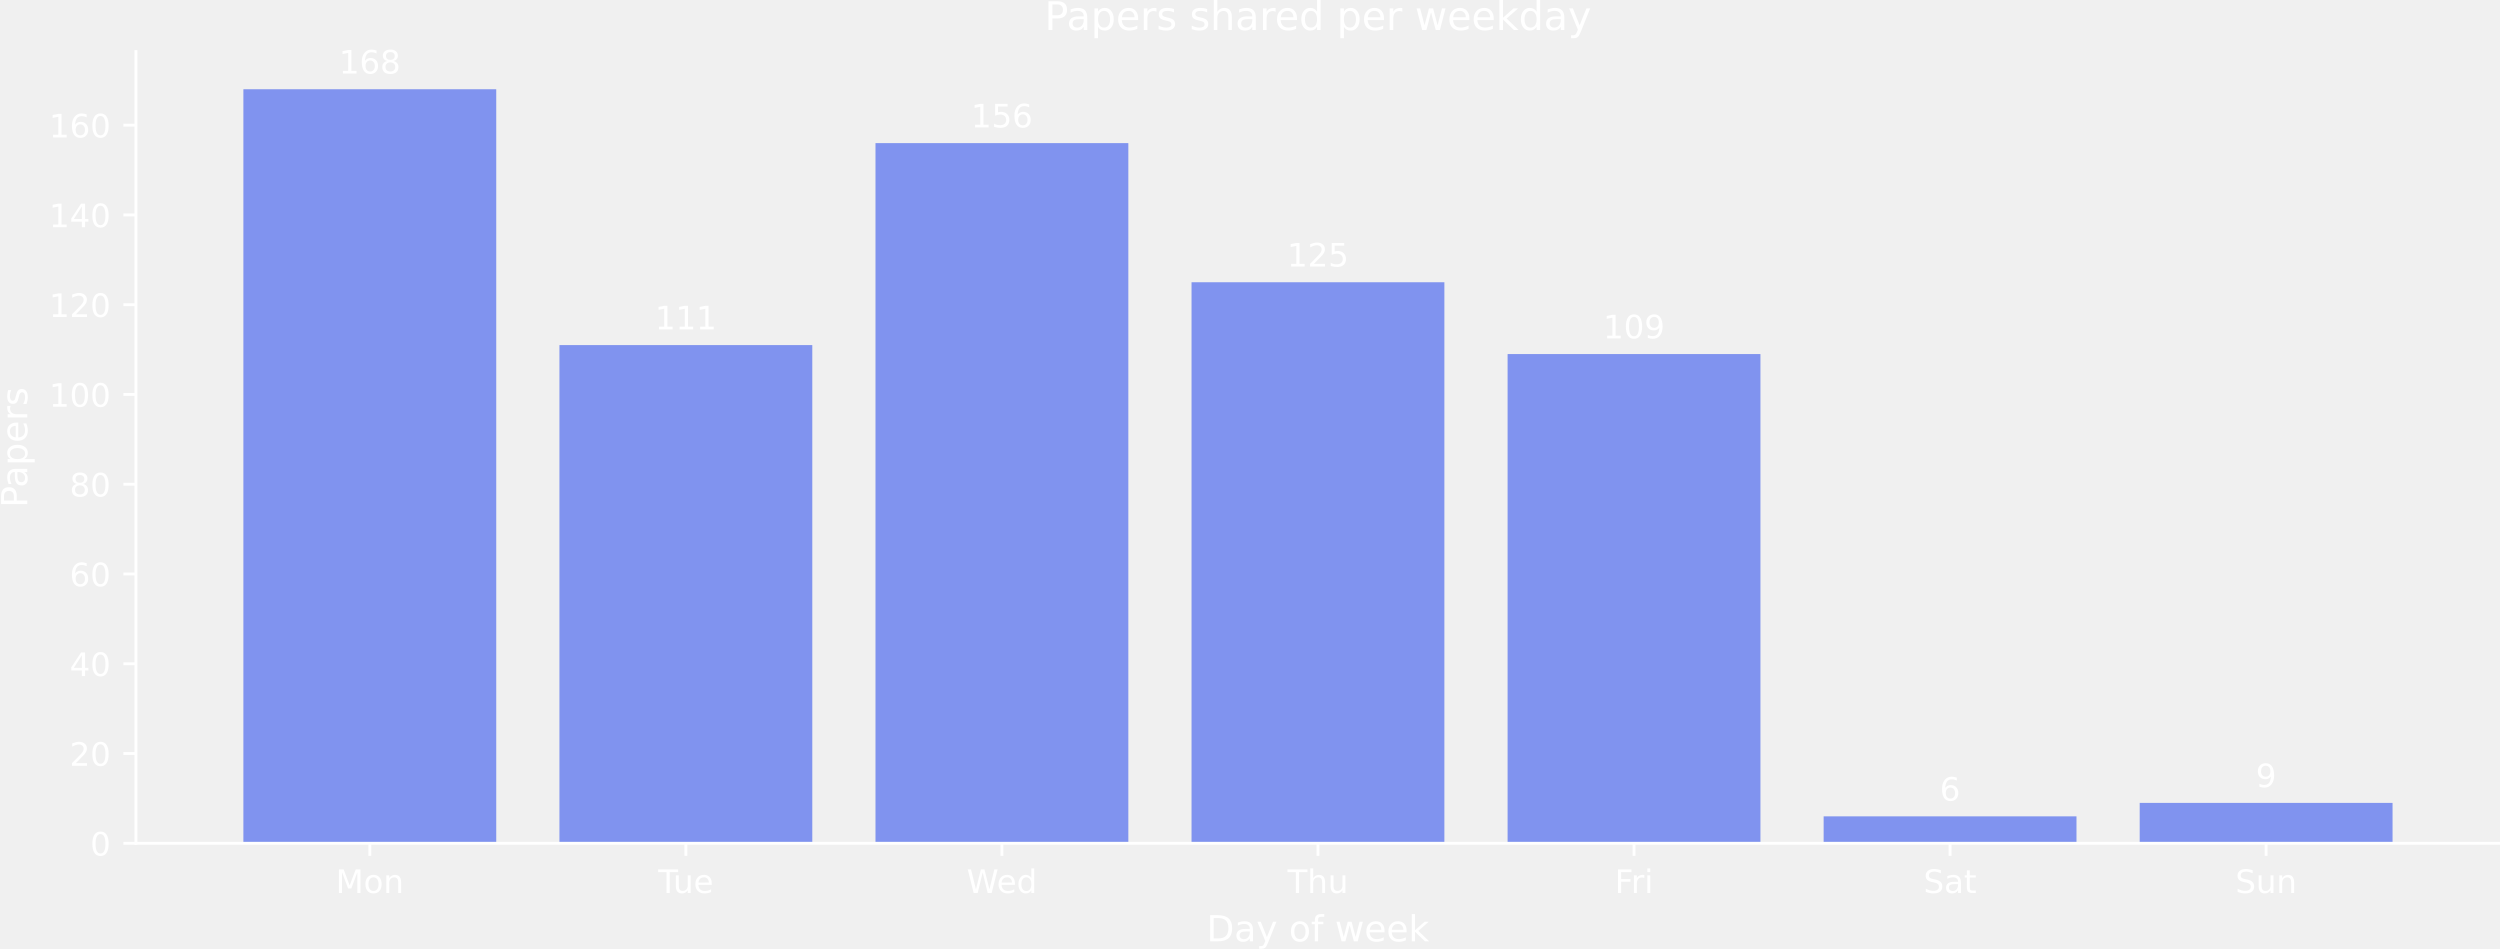
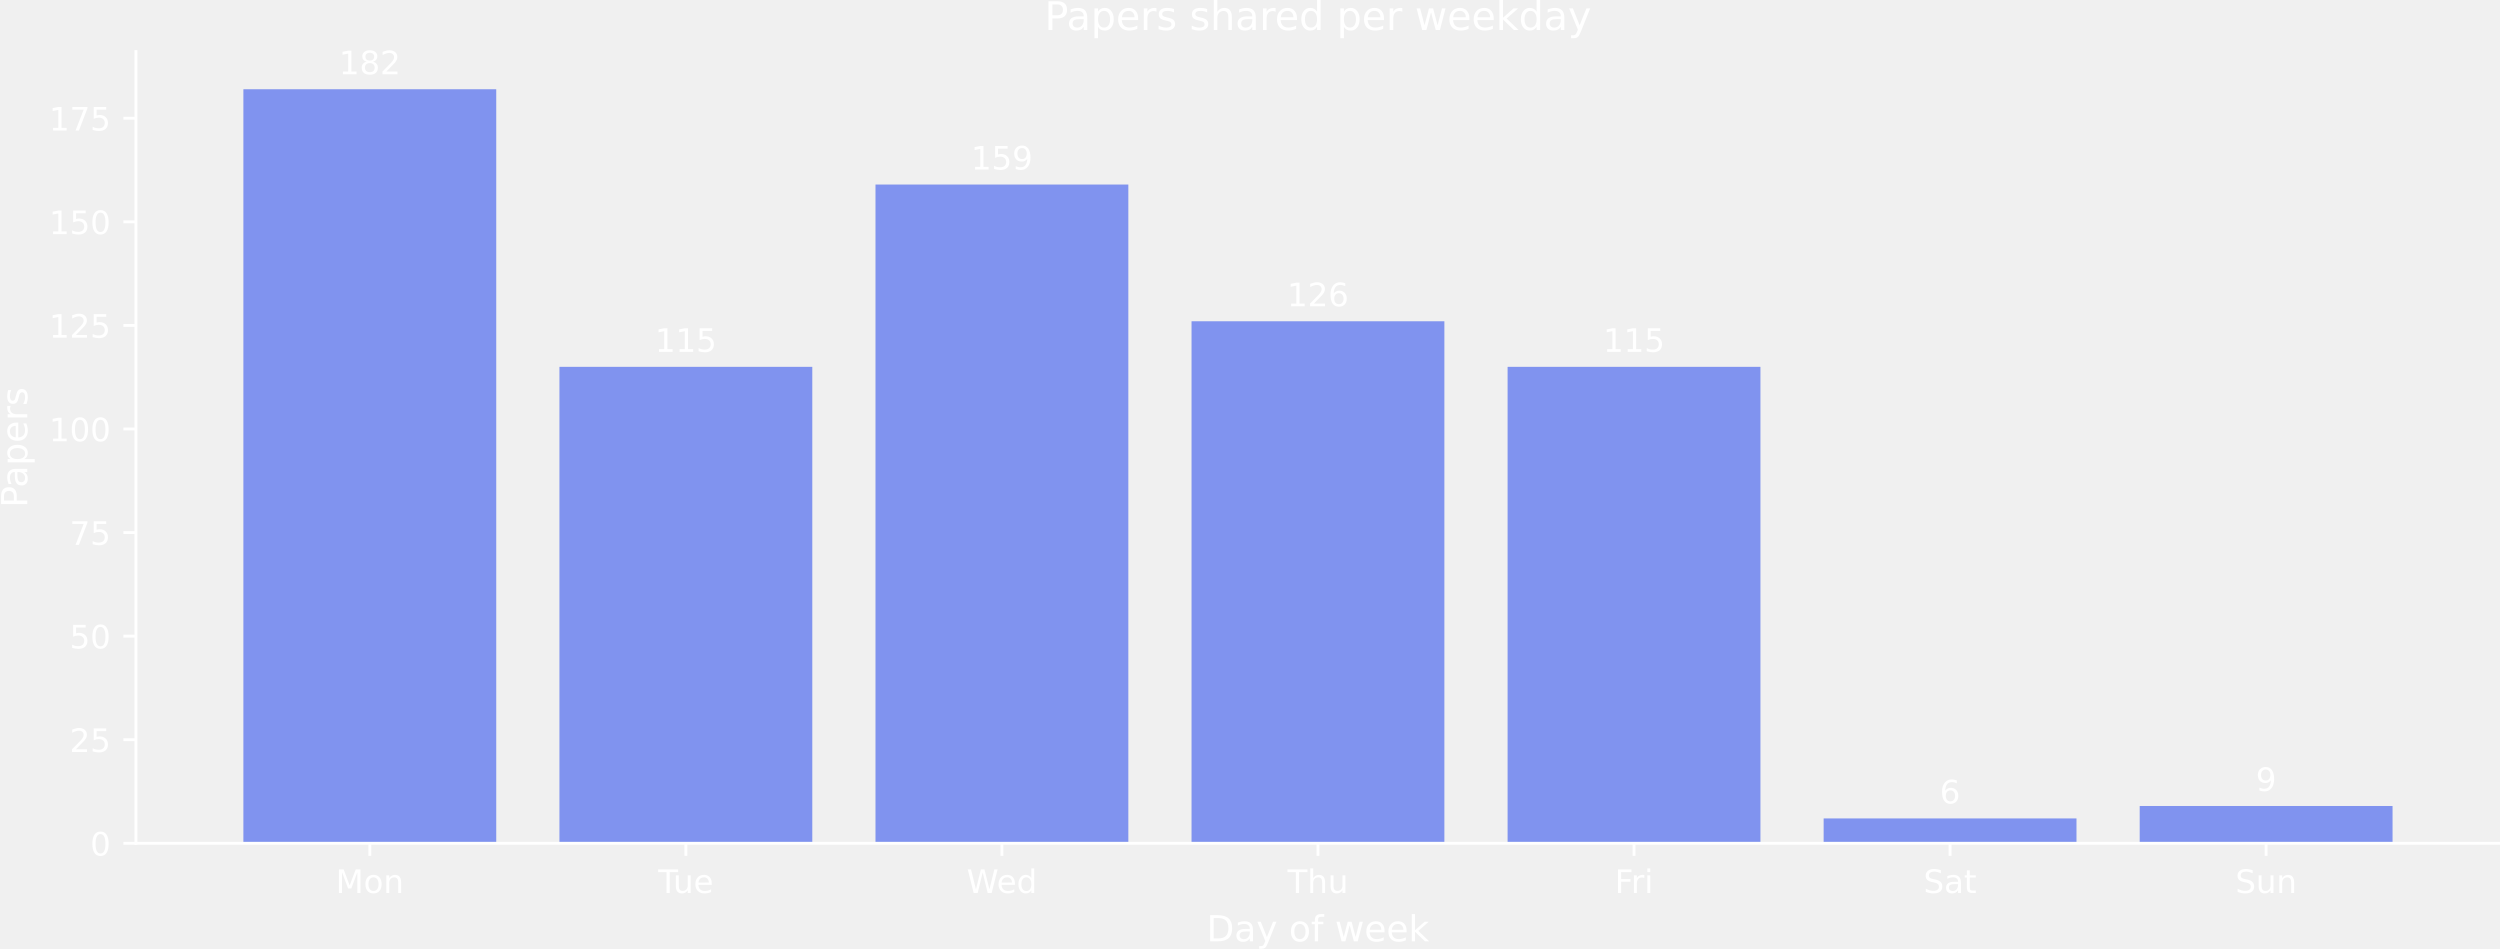
<svg xmlns="http://www.w3.org/2000/svg" xmlns:xlink="http://www.w3.org/1999/xlink" width="696.24pt" height="264.24pt" viewBox="0 0 696.24 264.24" version="1.1">
  <defs>
    <style type="text/css">*{stroke-linejoin: round; stroke-linecap: butt}</style>
  </defs>
  <g id="figure_1">
    <g id="patch_1">
      <path d="M 0 264.24  L 696.24 264.24  L 696.24 0  L 0 0  L 0 264.24  z " style="fill: none" />
    </g>
    <g id="axes_1">
      <g id="patch_2">
        <path d="M 37.857 234.852  L 696.24 234.852  L 696.24 14.358  L 37.857 14.358  L 37.857 234.852  z " style="fill: none" />
      </g>
      <g id="patch_3">
-         <path d="M 67.783 234.852  L 138.199 234.852  L 138.199 24.858  L 67.783 24.858  z " clip-path="url(#p1cb5158511)" style="fill: #4361ee; opacity: 0.65" />
+         <path d="M 67.783 234.852  L 138.199 234.852  L 138.199 24.858  L 67.783 24.858  z " clip-path="url(#p27fbeadb1e)" style="fill: #4361ee; opacity: 0.65" />
      </g>
      <g id="patch_4">
-         <path d="M 155.803 234.852  L 226.218 234.852  L 226.218 96.106  L 155.803 96.106  z " clip-path="url(#p1cb5158511)" style="fill: #4361ee; opacity: 0.65" />
+         <path d="M 155.803 234.852  L 226.218 234.852  L 226.218 102.163  L 155.803 102.163  z " clip-path="url(#p27fbeadb1e)" style="fill: #4361ee; opacity: 0.65" />
      </g>
      <g id="patch_5">
-         <path d="M 243.822 234.852  L 314.237 234.852  L 314.237 39.858  L 243.822 39.858  z " clip-path="url(#p1cb5158511)" style="fill: #4361ee; opacity: 0.65" />
+         <path d="M 243.822 234.852  L 314.237 234.852  L 314.237 51.396  L 243.822 51.396  z " clip-path="url(#p27fbeadb1e)" style="fill: #4361ee; opacity: 0.65" />
      </g>
      <g id="patch_6">
-         <path d="M 331.841 234.852  L 402.256 234.852  L 402.256 78.606  L 331.841 78.606  z " clip-path="url(#p1cb5158511)" style="fill: #4361ee; opacity: 0.65" />
+         <path d="M 331.841 234.852  L 402.256 234.852  L 402.256 89.471  L 331.841 89.471  z " clip-path="url(#p27fbeadb1e)" style="fill: #4361ee; opacity: 0.65" />
      </g>
      <g id="patch_7">
-         <path d="M 419.86 234.852  L 490.275 234.852  L 490.275 98.606  L 419.86 98.606  z " clip-path="url(#p1cb5158511)" style="fill: #4361ee; opacity: 0.65" />
+         <path d="M 419.86 234.852  L 490.275 234.852  L 490.275 102.163  L 419.86 102.163  z " clip-path="url(#p27fbeadb1e)" style="fill: #4361ee; opacity: 0.65" />
      </g>
      <g id="patch_8">
-         <path d="M 507.879 234.852  L 578.294 234.852  L 578.294 227.352  L 507.879 227.352  z " clip-path="url(#p1cb5158511)" style="fill: #4361ee; opacity: 0.65" />
+         <path d="M 507.879 234.852  L 578.294 234.852  L 578.294 227.929  L 507.879 227.929  z " clip-path="url(#p27fbeadb1e)" style="fill: #4361ee; opacity: 0.65" />
      </g>
      <g id="patch_9">
-         <path d="M 595.898 234.852  L 666.313 234.852  L 666.313 223.602  L 595.898 223.602  z " clip-path="url(#p1cb5158511)" style="fill: #4361ee; opacity: 0.65" />
+         <path d="M 595.898 234.852  L 666.313 234.852  L 666.313 224.467  L 595.898 224.467  z " clip-path="url(#p27fbeadb1e)" style="fill: #4361ee; opacity: 0.65" />
      </g>
      <g id="matplotlib.axis_1">
        <g id="xtick_1">
          <g id="line2d_1">
            <defs>
-               <path id="m94c79d2825" d="M 0 0  L 0 3.5  " style="stroke: #ffffff; stroke-width: 0.8" />
+               <path id="m8233cb1560" d="M 0 0  L 0 3.5  " style="stroke: #ffffff; stroke-width: 0.8" />
            </defs>
            <g>
-               <use xlink:href="#m94c79d2825" x="102.991" y="234.852" style="fill: #ffffff; stroke: #ffffff; stroke-width: 0.8" />
+               <use xlink:href="#m8233cb1560" x="102.991" y="234.852" style="fill: #ffffff; stroke: #ffffff; stroke-width: 0.8" />
            </g>
          </g>
          <g id="text_1">
            <text style="font-size: 9px; font-family: 'DejaVu Sans', 'Liberation Sans', 'Noto Sans', 'FreeSans', sans-serif; text-anchor: middle; fill: #ffffff" x="102.991" y="248.69" transform="rotate(-0 102.991 248.6902)">Mon</text>
          </g>
        </g>
        <g id="xtick_2">
          <g id="line2d_2">
            <g>
-               <use xlink:href="#m94c79d2825" x="191.01" y="234.852" style="fill: #ffffff; stroke: #ffffff; stroke-width: 0.8" />
+               <use xlink:href="#m8233cb1560" x="191.01" y="234.852" style="fill: #ffffff; stroke: #ffffff; stroke-width: 0.8" />
            </g>
          </g>
          <g id="text_2">
            <text style="font-size: 9px; font-family: 'DejaVu Sans', 'Liberation Sans', 'Noto Sans', 'FreeSans', sans-serif; text-anchor: middle; fill: #ffffff" x="191.01" y="248.69" transform="rotate(-0 191.0102 248.6902)">Tue</text>
          </g>
        </g>
        <g id="xtick_3">
          <g id="line2d_3">
            <g>
-               <use xlink:href="#m94c79d2825" x="279.029" y="234.852" style="fill: #ffffff; stroke: #ffffff; stroke-width: 0.8" />
+               <use xlink:href="#m8233cb1560" x="279.029" y="234.852" style="fill: #ffffff; stroke: #ffffff; stroke-width: 0.8" />
            </g>
          </g>
          <g id="text_3">
            <text style="font-size: 9px; font-family: 'DejaVu Sans', 'Liberation Sans', 'Noto Sans', 'FreeSans', sans-serif; text-anchor: middle; fill: #ffffff" x="279.029" y="248.69" transform="rotate(-0 279.0293 248.6902)">Wed</text>
          </g>
        </g>
        <g id="xtick_4">
          <g id="line2d_4">
            <g>
-               <use xlink:href="#m94c79d2825" x="367.048" y="234.852" style="fill: #ffffff; stroke: #ffffff; stroke-width: 0.8" />
+               <use xlink:href="#m8233cb1560" x="367.048" y="234.852" style="fill: #ffffff; stroke: #ffffff; stroke-width: 0.8" />
            </g>
          </g>
          <g id="text_4">
            <text style="font-size: 9px; font-family: 'DejaVu Sans', 'Liberation Sans', 'Noto Sans', 'FreeSans', sans-serif; text-anchor: middle; fill: #ffffff" x="367.048" y="248.69" transform="rotate(-0 367.0484 248.6902)">Thu</text>
          </g>
        </g>
        <g id="xtick_5">
          <g id="line2d_5">
            <g>
-               <use xlink:href="#m94c79d2825" x="455.068" y="234.852" style="fill: #ffffff; stroke: #ffffff; stroke-width: 0.8" />
+               <use xlink:href="#m8233cb1560" x="455.068" y="234.852" style="fill: #ffffff; stroke: #ffffff; stroke-width: 0.8" />
            </g>
          </g>
          <g id="text_5">
            <text style="font-size: 9px; font-family: 'DejaVu Sans', 'Liberation Sans', 'Noto Sans', 'FreeSans', sans-serif; text-anchor: middle; fill: #ffffff" x="455.068" y="248.69" transform="rotate(-0 455.0676 248.6902)">Fri</text>
          </g>
        </g>
        <g id="xtick_6">
          <g id="line2d_6">
            <g>
-               <use xlink:href="#m94c79d2825" x="543.087" y="234.852" style="fill: #ffffff; stroke: #ffffff; stroke-width: 0.8" />
+               <use xlink:href="#m8233cb1560" x="543.087" y="234.852" style="fill: #ffffff; stroke: #ffffff; stroke-width: 0.8" />
            </g>
          </g>
          <g id="text_6">
            <text style="font-size: 9px; font-family: 'DejaVu Sans', 'Liberation Sans', 'Noto Sans', 'FreeSans', sans-serif; text-anchor: middle; fill: #ffffff" x="543.087" y="248.69" transform="rotate(-0 543.0867 248.6902)">Sat</text>
          </g>
        </g>
        <g id="xtick_7">
          <g id="line2d_7">
            <g>
-               <use xlink:href="#m94c79d2825" x="631.106" y="234.852" style="fill: #ffffff; stroke: #ffffff; stroke-width: 0.8" />
+               <use xlink:href="#m8233cb1560" x="631.106" y="234.852" style="fill: #ffffff; stroke: #ffffff; stroke-width: 0.8" />
            </g>
          </g>
          <g id="text_7">
            <text style="font-size: 9px; font-family: 'DejaVu Sans', 'Liberation Sans', 'Noto Sans', 'FreeSans', sans-serif; text-anchor: middle; fill: #ffffff" x="631.106" y="248.69" transform="rotate(-0 631.1058 248.6902)">Sun</text>
          </g>
        </g>
        <g id="text_8">
          <text style="font-size: 10px; font-family: 'DejaVu Sans', 'Liberation Sans', 'Noto Sans', 'FreeSans', sans-serif; text-anchor: middle; fill: #ffffff" x="367.048" y="262.16" transform="rotate(-0 367.0484 262.1603)">Day of week</text>
        </g>
      </g>
      <g id="matplotlib.axis_2">
        <g id="ytick_1">
          <g id="line2d_8">
            <defs>
-               <path id="m374f35ab3b" d="M 0 0  L -3.5 0  " style="stroke: #ffffff; stroke-width: 0.8" />
+               <path id="m87231e8149" d="M 0 0  L -3.5 0  " style="stroke: #ffffff; stroke-width: 0.8" />
            </defs>
            <g>
-               <use xlink:href="#m374f35ab3b" x="37.857" y="234.852" style="fill: #ffffff; stroke: #ffffff; stroke-width: 0.8" />
+               <use xlink:href="#m87231e8149" x="37.857" y="234.852" style="fill: #ffffff; stroke: #ffffff; stroke-width: 0.8" />
            </g>
          </g>
          <g id="text_9">
            <text style="font-size: 9px; font-family: 'DejaVu Sans', 'Liberation Sans', 'Noto Sans', 'FreeSans', sans-serif; text-anchor: end; fill: #ffffff" x="30.857" y="238.271" transform="rotate(-0 30.85687 238.2709)">0</text>
          </g>
        </g>
        <g id="ytick_2">
          <g id="line2d_9">
            <g>
-               <use xlink:href="#m374f35ab3b" x="37.857" y="209.852" style="fill: #ffffff; stroke: #ffffff; stroke-width: 0.8" />
+               <use xlink:href="#m87231e8149" x="37.857" y="206.006" style="fill: #ffffff; stroke: #ffffff; stroke-width: 0.8" />
            </g>
          </g>
          <g id="text_10">
-             <text style="font-size: 9px; font-family: 'DejaVu Sans', 'Liberation Sans', 'Noto Sans', 'FreeSans', sans-serif; text-anchor: end; fill: #ffffff" x="30.857" y="213.272" transform="rotate(-0 30.85687 213.2716)">20</text>
+             <text style="font-size: 9px; font-family: 'DejaVu Sans', 'Liberation Sans', 'Noto Sans', 'FreeSans', sans-serif; text-anchor: end; fill: #ffffff" x="30.857" y="209.426" transform="rotate(-0 30.85687 209.4256)">25</text>
          </g>
        </g>
        <g id="ytick_3">
          <g id="line2d_10">
            <g>
-               <use xlink:href="#m374f35ab3b" x="37.857" y="184.853" style="fill: #ffffff; stroke: #ffffff; stroke-width: 0.8" />
+               <use xlink:href="#m87231e8149" x="37.857" y="177.161" style="fill: #ffffff; stroke: #ffffff; stroke-width: 0.8" />
            </g>
          </g>
          <g id="text_11">
-             <text style="font-size: 9px; font-family: 'DejaVu Sans', 'Liberation Sans', 'Noto Sans', 'FreeSans', sans-serif; text-anchor: end; fill: #ffffff" x="30.857" y="188.272" transform="rotate(-0 30.85687 188.2724)">40</text>
+             <text style="font-size: 9px; font-family: 'DejaVu Sans', 'Liberation Sans', 'Noto Sans', 'FreeSans', sans-serif; text-anchor: end; fill: #ffffff" x="30.857" y="180.58" transform="rotate(-0 30.85687 180.5803)">50</text>
          </g>
        </g>
        <g id="ytick_4">
          <g id="line2d_11">
            <g>
-               <use xlink:href="#m374f35ab3b" x="37.857" y="159.854" style="fill: #ffffff; stroke: #ffffff; stroke-width: 0.8" />
+               <use xlink:href="#m87231e8149" x="37.857" y="148.316" style="fill: #ffffff; stroke: #ffffff; stroke-width: 0.8" />
            </g>
          </g>
          <g id="text_12">
-             <text style="font-size: 9px; font-family: 'DejaVu Sans', 'Liberation Sans', 'Noto Sans', 'FreeSans', sans-serif; text-anchor: end; fill: #ffffff" x="30.857" y="163.273" transform="rotate(-0 30.85687 163.2731)">60</text>
+             <text style="font-size: 9px; font-family: 'DejaVu Sans', 'Liberation Sans', 'Noto Sans', 'FreeSans', sans-serif; text-anchor: end; fill: #ffffff" x="30.857" y="151.735" transform="rotate(-0 30.85687 151.735)">75</text>
          </g>
        </g>
        <g id="ytick_5">
          <g id="line2d_12">
            <g>
-               <use xlink:href="#m374f35ab3b" x="37.857" y="134.855" style="fill: #ffffff; stroke: #ffffff; stroke-width: 0.8" />
+               <use xlink:href="#m87231e8149" x="37.857" y="119.47" style="fill: #ffffff; stroke: #ffffff; stroke-width: 0.8" />
            </g>
          </g>
          <g id="text_13">
-             <text style="font-size: 9px; font-family: 'DejaVu Sans', 'Liberation Sans', 'Noto Sans', 'FreeSans', sans-serif; text-anchor: end; fill: #ffffff" x="30.857" y="138.274" transform="rotate(-0 30.85687 138.2739)">80</text>
+             <text style="font-size: 9px; font-family: 'DejaVu Sans', 'Liberation Sans', 'Noto Sans', 'FreeSans', sans-serif; text-anchor: end; fill: #ffffff" x="30.857" y="122.89" transform="rotate(-0 30.85687 122.8898)">100</text>
          </g>
        </g>
        <g id="ytick_6">
          <g id="line2d_13">
            <g>
-               <use xlink:href="#m374f35ab3b" x="37.857" y="109.855" style="fill: #ffffff; stroke: #ffffff; stroke-width: 0.8" />
+               <use xlink:href="#m87231e8149" x="37.857" y="90.625" style="fill: #ffffff; stroke: #ffffff; stroke-width: 0.8" />
            </g>
          </g>
          <g id="text_14">
-             <text style="font-size: 9px; font-family: 'DejaVu Sans', 'Liberation Sans', 'Noto Sans', 'FreeSans', sans-serif; text-anchor: end; fill: #ffffff" x="30.857" y="113.275" transform="rotate(-0 30.85687 113.2747)">100</text>
+             <text style="font-size: 9px; font-family: 'DejaVu Sans', 'Liberation Sans', 'Noto Sans', 'FreeSans', sans-serif; text-anchor: end; fill: #ffffff" x="30.857" y="94.044" transform="rotate(-0 30.85687 94.04448)">125</text>
          </g>
        </g>
        <g id="ytick_7">
          <g id="line2d_14">
            <g>
-               <use xlink:href="#m374f35ab3b" x="37.857" y="84.856" style="fill: #ffffff; stroke: #ffffff; stroke-width: 0.8" />
+               <use xlink:href="#m87231e8149" x="37.857" y="61.78" style="fill: #ffffff; stroke: #ffffff; stroke-width: 0.8" />
            </g>
          </g>
          <g id="text_15">
-             <text style="font-size: 9px; font-family: 'DejaVu Sans', 'Liberation Sans', 'Noto Sans', 'FreeSans', sans-serif; text-anchor: end; fill: #ffffff" x="30.857" y="88.275" transform="rotate(-0 30.85687 88.27543)">120</text>
+             <text style="font-size: 9px; font-family: 'DejaVu Sans', 'Liberation Sans', 'Noto Sans', 'FreeSans', sans-serif; text-anchor: end; fill: #ffffff" x="30.857" y="65.199" transform="rotate(-0 30.85687 65.19921)">150</text>
          </g>
        </g>
        <g id="ytick_8">
          <g id="line2d_15">
            <g>
-               <use xlink:href="#m374f35ab3b" x="37.857" y="59.857" style="fill: #ffffff; stroke: #ffffff; stroke-width: 0.8" />
+               <use xlink:href="#m87231e8149" x="37.857" y="32.935" style="fill: #ffffff; stroke: #ffffff; stroke-width: 0.8" />
            </g>
          </g>
          <g id="text_16">
-             <text style="font-size: 9px; font-family: 'DejaVu Sans', 'Liberation Sans', 'Noto Sans', 'FreeSans', sans-serif; text-anchor: end; fill: #ffffff" x="30.857" y="63.276" transform="rotate(-0 30.85687 63.27619)">140</text>
-           </g>
-         </g>
-         <g id="ytick_9">
-           <g id="line2d_16">
-             <g>
-               <use xlink:href="#m374f35ab3b" x="37.857" y="34.858" style="fill: #ffffff; stroke: #ffffff; stroke-width: 0.8" />
-             </g>
-           </g>
-           <g id="text_17">
-             <text style="font-size: 9px; font-family: 'DejaVu Sans', 'Liberation Sans', 'Noto Sans', 'FreeSans', sans-serif; text-anchor: end; fill: #ffffff" x="30.857" y="38.277" transform="rotate(-0 30.85687 38.27695)">160</text>
-           </g>
-         </g>
-         <g id="text_18">
+             <text style="font-size: 9px; font-family: 'DejaVu Sans', 'Liberation Sans', 'Noto Sans', 'FreeSans', sans-serif; text-anchor: end; fill: #ffffff" x="30.857" y="36.354" transform="rotate(-0 30.85687 36.35393)">175</text>
+           </g>
+         </g>
+         <g id="text_17">
          <text style="font-size: 10px; font-family: 'DejaVu Sans', 'Liberation Sans', 'Noto Sans', 'FreeSans', sans-serif; text-anchor: middle; fill: #ffffff" x="7.598" y="124.605" transform="rotate(-90 7.598438 124.6049)">Papers</text>
        </g>
      </g>
      <g id="patch_10">
        <path d="M 37.857 234.852  L 37.857 14.358  " style="fill: none; stroke: #ffffff; stroke-width: 0.8; stroke-linejoin: miter; stroke-linecap: square" />
      </g>
      <g id="patch_11">
        <path d="M 37.857 234.852  L 696.24 234.852  " style="fill: none; stroke: #ffffff; stroke-width: 0.8; stroke-linejoin: miter; stroke-linecap: square" />
      </g>
+       <g id="text_18">
+         <text style="font-size: 9px; font-family: 'DejaVu Sans', 'Liberation Sans', 'Noto Sans', 'FreeSans', sans-serif; text-anchor: middle; fill: #ffffff" x="102.991" y="20.679" transform="rotate(-0 102.991 20.67862)">182</text>
+       </g>
      <g id="text_19">
-         <text style="font-size: 9px; font-family: 'DejaVu Sans', 'Liberation Sans', 'Noto Sans', 'FreeSans', sans-serif; text-anchor: middle; fill: #ffffff" x="102.991" y="20.486" transform="rotate(-0 102.991 20.48632)">168</text>
+         <text style="font-size: 9px; font-family: 'DejaVu Sans', 'Liberation Sans', 'Noto Sans', 'FreeSans', sans-serif; text-anchor: middle; fill: #ffffff" x="191.01" y="97.984" transform="rotate(-0 191.0102 97.98396)">115</text>
      </g>
      <g id="text_20">
-         <text style="font-size: 9px; font-family: 'DejaVu Sans', 'Liberation Sans', 'Noto Sans', 'FreeSans', sans-serif; text-anchor: middle; fill: #ffffff" x="191.01" y="91.734" transform="rotate(-0 191.0102 91.73415)">111</text>
+         <text style="font-size: 9px; font-family: 'DejaVu Sans', 'Liberation Sans', 'Noto Sans', 'FreeSans', sans-serif; text-anchor: middle; fill: #ffffff" x="279.029" y="47.216" transform="rotate(-0 279.0293 47.21627)">159</text>
      </g>
      <g id="text_21">
-         <text style="font-size: 9px; font-family: 'DejaVu Sans', 'Liberation Sans', 'Noto Sans', 'FreeSans', sans-serif; text-anchor: middle; fill: #ffffff" x="279.029" y="35.486" transform="rotate(-0 279.0293 35.48586)">156</text>
+         <text style="font-size: 9px; font-family: 'DejaVu Sans', 'Liberation Sans', 'Noto Sans', 'FreeSans', sans-serif; text-anchor: middle; fill: #ffffff" x="367.048" y="85.292" transform="rotate(-0 367.0484 85.29204)">126</text>
      </g>
      <g id="text_22">
-         <text style="font-size: 9px; font-family: 'DejaVu Sans', 'Liberation Sans', 'Noto Sans', 'FreeSans', sans-serif; text-anchor: middle; fill: #ffffff" x="367.048" y="74.235" transform="rotate(-0 367.0484 74.23468)">125</text>
+         <text style="font-size: 9px; font-family: 'DejaVu Sans', 'Liberation Sans', 'Noto Sans', 'FreeSans', sans-serif; text-anchor: middle; fill: #ffffff" x="455.068" y="97.984" transform="rotate(-0 455.0676 97.98396)">115</text>
      </g>
      <g id="text_23">
-         <text style="font-size: 9px; font-family: 'DejaVu Sans', 'Liberation Sans', 'Noto Sans', 'FreeSans', sans-serif; text-anchor: middle; fill: #ffffff" x="455.068" y="94.234" transform="rotate(-0 455.0676 94.23407)">109</text>
+         <text style="font-size: 9px; font-family: 'DejaVu Sans', 'Liberation Sans', 'Noto Sans', 'FreeSans', sans-serif; text-anchor: middle; fill: #ffffff" x="543.087" y="223.749" transform="rotate(-0 543.0867 223.7494)">6</text>
      </g>
      <g id="text_24">
-         <text style="font-size: 9px; font-family: 'DejaVu Sans', 'Liberation Sans', 'Noto Sans', 'FreeSans', sans-serif; text-anchor: middle; fill: #ffffff" x="543.087" y="222.98" transform="rotate(-0 543.0867 222.9801)">6</text>
+         <text style="font-size: 9px; font-family: 'DejaVu Sans', 'Liberation Sans', 'Noto Sans', 'FreeSans', sans-serif; text-anchor: middle; fill: #ffffff" x="631.106" y="220.288" transform="rotate(-0 631.1058 220.2879)">9</text>
      </g>
      <g id="text_25">
-         <text style="font-size: 9px; font-family: 'DejaVu Sans', 'Liberation Sans', 'Noto Sans', 'FreeSans', sans-serif; text-anchor: middle; fill: #ffffff" x="631.106" y="219.23" transform="rotate(-0 631.1058 219.2303)">9</text>
-       </g>
-       <g id="text_26">
        <text style="font-size: 11px; font-family: 'DejaVu Sans', 'Liberation Sans', 'Noto Sans', 'FreeSans', sans-serif; text-anchor: middle; fill: #ffffff" x="367.048" y="8.358" transform="rotate(-0 367.0484 8.358281)">Papers shared per weekday</text>
      </g>
    </g>
  </g>
  <defs>
-     <clipPath id="p1cb5158511">
+     <clipPath id="p27fbeadb1e">
      <rect x="37.857" y="14.358" width="658.383" height="220.493" />
    </clipPath>
  </defs>
</svg>
